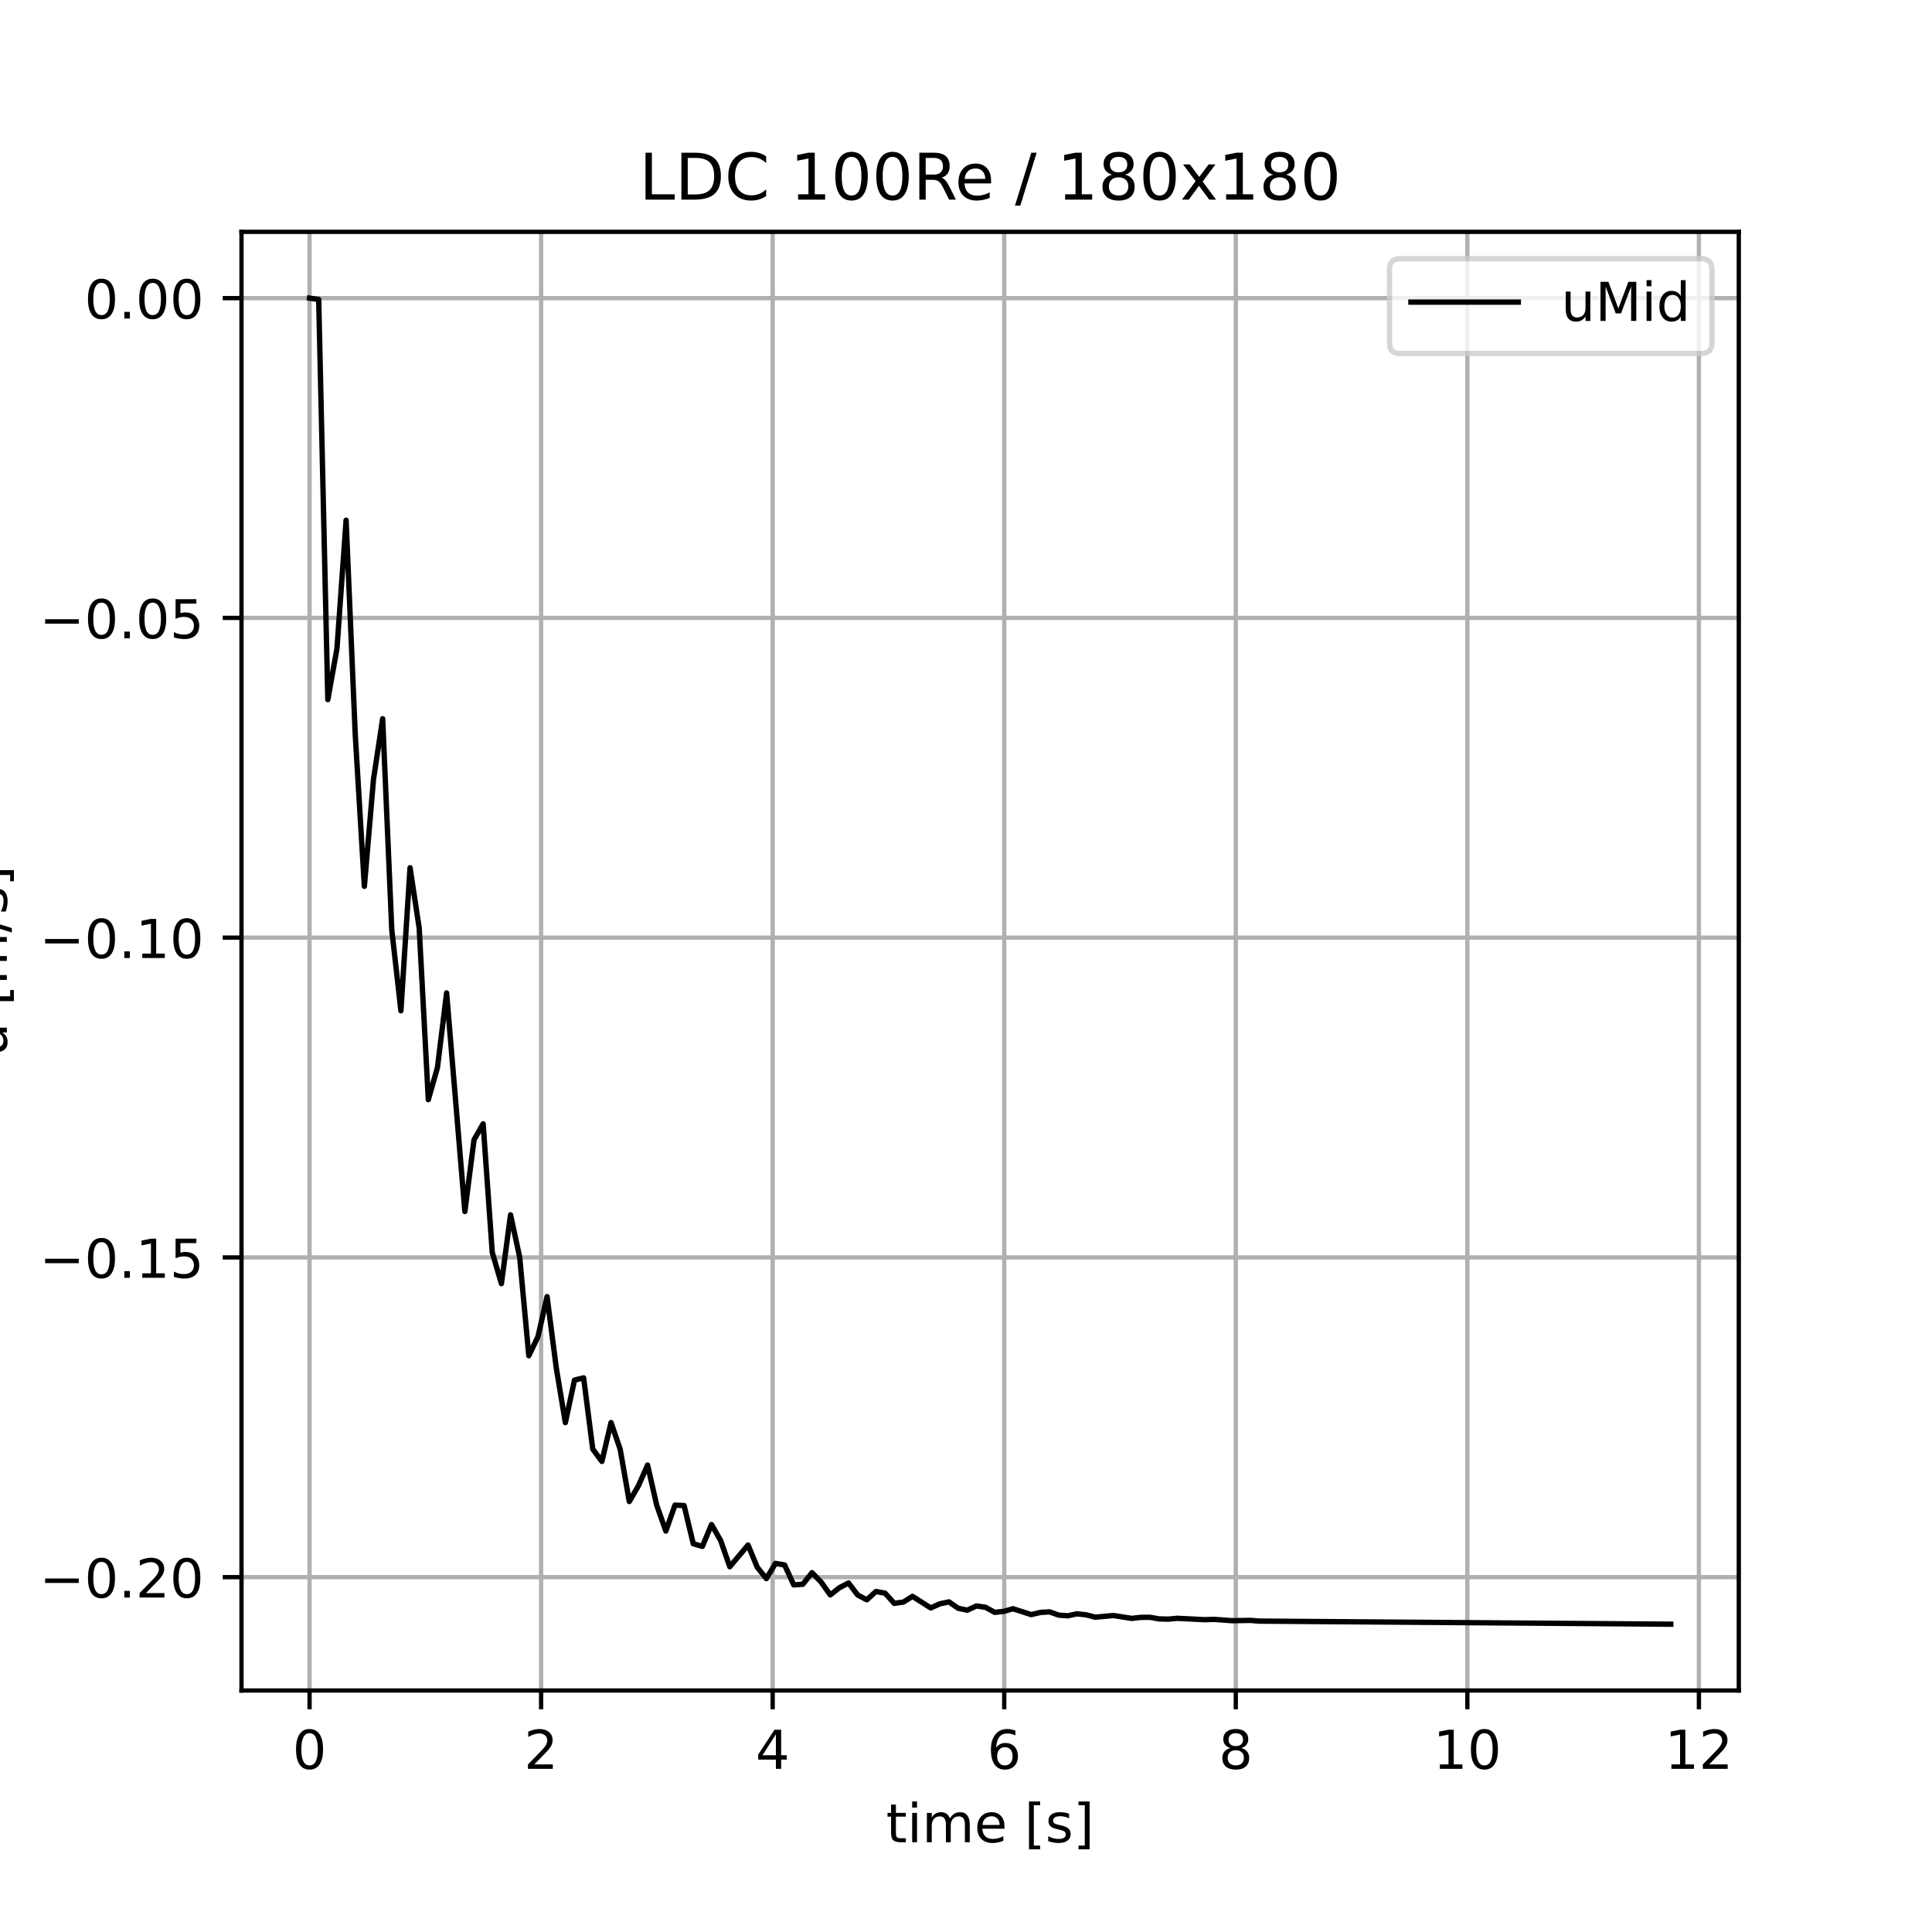
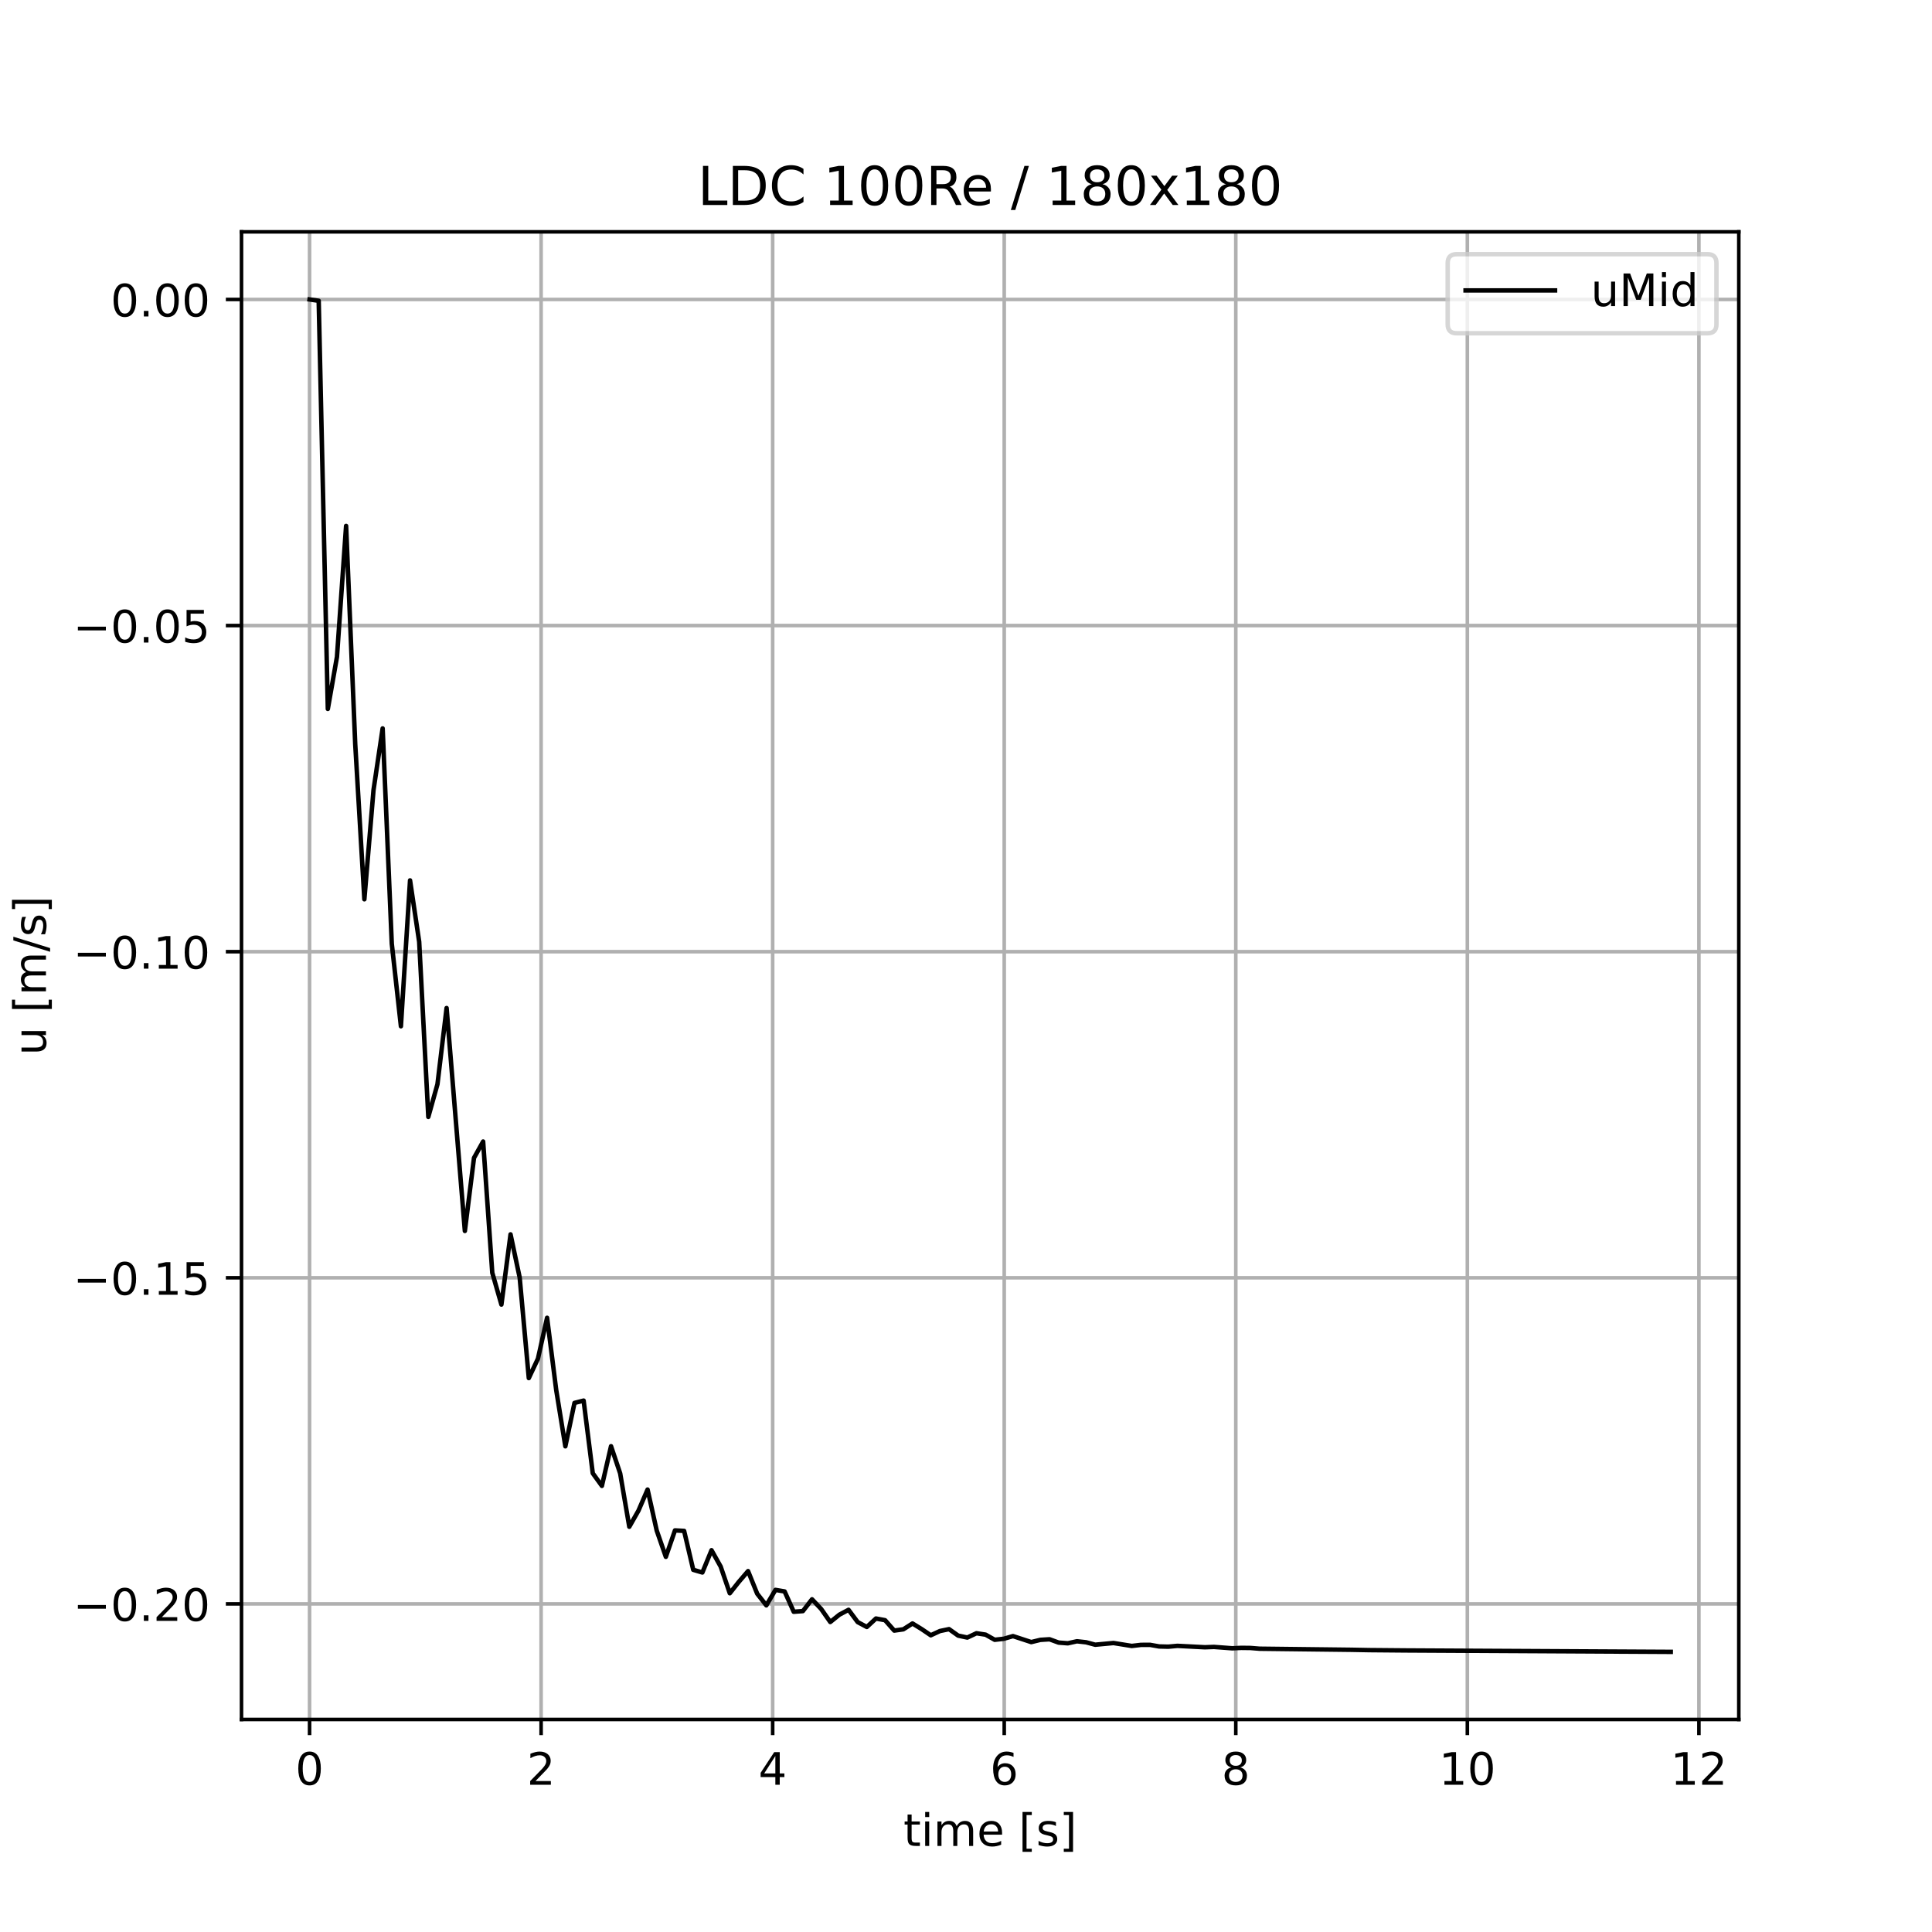
- <svg xmlns="http://www.w3.org/2000/svg" xmlns:xlink="http://www.w3.org/1999/xlink" width="360pt" height="360pt" viewBox="0 0 360 360" version="1.1">
+ <svg xmlns="http://www.w3.org/2000/svg" xmlns:xlink="http://www.w3.org/1999/xlink" width="432pt" height="432pt" viewBox="0 0 432 432" version="1.1">
  <defs>
    <style type="text/css">*{stroke-linejoin: round; stroke-linecap: butt}</style>
  </defs>
  <g id="figure_1">
    <g id="patch_1">
-       <path d="M 0 360  L 360 360  L 360 0  L 0 0  z " style="fill: #ffffff" />
+       <path d="M 0 432  L 432 432  L 432 0  L 0 0  z " style="fill: #ffffff" />
    </g>
    <g id="axes_1">
      <g id="patch_2">
-         <path d="M 45 315  L 324 315  L 324 43.2  L 45 43.2  z " style="fill: #ffffff" />
+         <path d="M 54 384.48  L 388.8 384.48  L 388.8 51.84  L 54 51.84  z " style="fill: #ffffff" />
      </g>
      <g id="matplotlib.axis_1">
        <g id="xtick_1">
          <g id="line2d_1">
-             <path d="M 57.682 315  L 57.682 43.2  " clip-path="url(#p3faa40abc9)" style="fill: none; stroke: #b0b0b0; stroke-width: 0.8; stroke-linecap: square" />
+             <path d="M 69.218 384.48  L 69.218 51.84  " clip-path="url(#pfce7d9da62)" style="fill: none; stroke: #b0b0b0; stroke-width: 0.8; stroke-linecap: square" />
          </g>
          <g id="line2d_2">
            <defs>
-               <path id="m70885059a0" d="M 0 0  L 0 3.5  " style="stroke: #000000; stroke-width: 0.8" />
-             </defs>
-             <g>
-               <use xlink:href="#m70885059a0" x="57.682" y="315" style="stroke: #000000; stroke-width: 0.8" />
+               <path id="ma6a62ebb03" d="M 0 0  L 0 3.5  " style="stroke: #000000; stroke-width: 0.8" />
+             </defs>
+             <g>
+               <use xlink:href="#ma6a62ebb03" x="69.218" y="384.48" style="stroke: #000000; stroke-width: 0.8" />
            </g>
          </g>
          <g id="text_1">
-             <g transform="translate(54.50057 329.5984) scale(0.1 -0.1)">
+             <g transform="translate(66.03693 399.0784) scale(0.1 -0.1)">
              <defs>
                <path id="DejaVuSans-30" d="M 2034 4250  Q 1547 4250 1301 3770  Q 1056 3291 1056 2328  Q 1056 1369 1301 889  Q 1547 409 2034 409  Q 2525 409 2770 889  Q 3016 1369 3016 2328  Q 3016 3291 2770 3770  Q 2525 4250 2034 4250  z M 2034 4750  Q 2819 4750 3233 4129  Q 3647 3509 3647 2328  Q 3647 1150 3233 529  Q 2819 -91 2034 -91  Q 1250 -91 836 529  Q 422 1150 422 2328  Q 422 3509 836 4129  Q 1250 4750 2034 4750  z " transform="scale(0.015625)" />
              </defs>
              <use xlink:href="#DejaVuSans-30" />
            </g>
          </g>
        </g>
        <g id="xtick_2">
          <g id="line2d_3">
-             <path d="M 100.829 315  L 100.829 43.2  " clip-path="url(#p3faa40abc9)" style="fill: none; stroke: #b0b0b0; stroke-width: 0.8; stroke-linecap: square" />
+             <path d="M 120.995 384.48  L 120.995 51.84  " clip-path="url(#pfce7d9da62)" style="fill: none; stroke: #b0b0b0; stroke-width: 0.8; stroke-linecap: square" />
          </g>
          <g id="line2d_4">
            <g>
-               <use xlink:href="#m70885059a0" x="100.829" y="315" style="stroke: #000000; stroke-width: 0.8" />
+               <use xlink:href="#ma6a62ebb03" x="120.995" y="384.48" style="stroke: #000000; stroke-width: 0.8" />
            </g>
          </g>
          <g id="text_2">
-             <g transform="translate(97.64803 329.5984) scale(0.1 -0.1)">
+             <g transform="translate(117.8139 399.0784) scale(0.1 -0.1)">
              <defs>
                <path id="DejaVuSans-32" d="M 1228 531  L 3431 531  L 3431 0  L 469 0  L 469 531  Q 828 903 1448 1529  Q 2069 2156 2228 2338  Q 2531 2678 2651 2914  Q 2772 3150 2772 3378  Q 2772 3750 2511 3984  Q 2250 4219 1831 4219  Q 1534 4219 1204 4116  Q 875 4013 500 3803  L 500 4441  Q 881 4594 1212 4672  Q 1544 4750 1819 4750  Q 2544 4750 2975 4387  Q 3406 4025 3406 3419  Q 3406 3131 3298 2873  Q 3191 2616 2906 2266  Q 2828 2175 2409 1742  Q 1991 1309 1228 531  z " transform="scale(0.015625)" />
              </defs>
              <use xlink:href="#DejaVuSans-32" />
            </g>
          </g>
        </g>
        <g id="xtick_3">
          <g id="line2d_5">
-             <path d="M 143.977 315  L 143.977 43.2  " clip-path="url(#p3faa40abc9)" style="fill: none; stroke: #b0b0b0; stroke-width: 0.8; stroke-linecap: square" />
+             <path d="M 172.772 384.48  L 172.772 51.84  " clip-path="url(#pfce7d9da62)" style="fill: none; stroke: #b0b0b0; stroke-width: 0.8; stroke-linecap: square" />
          </g>
          <g id="line2d_6">
            <g>
-               <use xlink:href="#m70885059a0" x="143.977" y="315" style="stroke: #000000; stroke-width: 0.8" />
+               <use xlink:href="#ma6a62ebb03" x="172.772" y="384.48" style="stroke: #000000; stroke-width: 0.8" />
            </g>
          </g>
          <g id="text_3">
-             <g transform="translate(140.7955 329.5984) scale(0.1 -0.1)">
+             <g transform="translate(169.5908 399.0784) scale(0.1 -0.1)">
              <defs>
                <path id="DejaVuSans-34" d="M 2419 4116  L 825 1625  L 2419 1625  L 2419 4116  z M 2253 4666  L 3047 4666  L 3047 1625  L 3713 1625  L 3713 1100  L 3047 1100  L 3047 0  L 2419 0  L 2419 1100  L 313 1100  L 313 1709  L 2253 4666  z " transform="scale(0.015625)" />
              </defs>
              <use xlink:href="#DejaVuSans-34" />
            </g>
          </g>
        </g>
        <g id="xtick_4">
          <g id="line2d_7">
-             <path d="M 187.124 315  L 187.124 43.2  " clip-path="url(#p3faa40abc9)" style="fill: none; stroke: #b0b0b0; stroke-width: 0.8; stroke-linecap: square" />
+             <path d="M 224.549 384.48  L 224.549 51.84  " clip-path="url(#pfce7d9da62)" style="fill: none; stroke: #b0b0b0; stroke-width: 0.8; stroke-linecap: square" />
          </g>
          <g id="line2d_8">
            <g>
-               <use xlink:href="#m70885059a0" x="187.124" y="315" style="stroke: #000000; stroke-width: 0.8" />
+               <use xlink:href="#ma6a62ebb03" x="224.549" y="384.48" style="stroke: #000000; stroke-width: 0.8" />
            </g>
          </g>
          <g id="text_4">
-             <g transform="translate(183.9429 329.5984) scale(0.1 -0.1)">
+             <g transform="translate(221.3678 399.0784) scale(0.1 -0.1)">
              <defs>
                <path id="DejaVuSans-36" d="M 2113 2584  Q 1688 2584 1439 2293  Q 1191 2003 1191 1497  Q 1191 994 1439 701  Q 1688 409 2113 409  Q 2538 409 2786 701  Q 3034 994 3034 1497  Q 3034 2003 2786 2293  Q 2538 2584 2113 2584  z M 3366 4563  L 3366 3988  Q 3128 4100 2886 4159  Q 2644 4219 2406 4219  Q 1781 4219 1451 3797  Q 1122 3375 1075 2522  Q 1259 2794 1537 2939  Q 1816 3084 2150 3084  Q 2853 3084 3261 2657  Q 3669 2231 3669 1497  Q 3669 778 3244 343  Q 2819 -91 2113 -91  Q 1303 -91 875 529  Q 447 1150 447 2328  Q 447 3434 972 4092  Q 1497 4750 2381 4750  Q 2619 4750 2861 4703  Q 3103 4656 3366 4563  z " transform="scale(0.015625)" />
              </defs>
              <use xlink:href="#DejaVuSans-36" />
            </g>
          </g>
        </g>
        <g id="xtick_5">
          <g id="line2d_9">
-             <path d="M 230.272 315  L 230.272 43.2  " clip-path="url(#p3faa40abc9)" style="fill: none; stroke: #b0b0b0; stroke-width: 0.8; stroke-linecap: square" />
+             <path d="M 276.326 384.48  L 276.326 51.84  " clip-path="url(#pfce7d9da62)" style="fill: none; stroke: #b0b0b0; stroke-width: 0.8; stroke-linecap: square" />
          </g>
          <g id="line2d_10">
            <g>
-               <use xlink:href="#m70885059a0" x="230.272" y="315" style="stroke: #000000; stroke-width: 0.8" />
+               <use xlink:href="#ma6a62ebb03" x="276.326" y="384.48" style="stroke: #000000; stroke-width: 0.8" />
            </g>
          </g>
          <g id="text_5">
-             <g transform="translate(227.0904 329.5984) scale(0.1 -0.1)">
+             <g transform="translate(273.1447 399.0784) scale(0.1 -0.1)">
              <defs>
                <path id="DejaVuSans-38" d="M 2034 2216  Q 1584 2216 1326 1975  Q 1069 1734 1069 1313  Q 1069 891 1326 650  Q 1584 409 2034 409  Q 2484 409 2743 651  Q 3003 894 3003 1313  Q 3003 1734 2745 1975  Q 2488 2216 2034 2216  z M 1403 2484  Q 997 2584 770 2862  Q 544 3141 544 3541  Q 544 4100 942 4425  Q 1341 4750 2034 4750  Q 2731 4750 3128 4425  Q 3525 4100 3525 3541  Q 3525 3141 3298 2862  Q 3072 2584 2669 2484  Q 3125 2378 3379 2068  Q 3634 1759 3634 1313  Q 3634 634 3220 271  Q 2806 -91 2034 -91  Q 1263 -91 848 271  Q 434 634 434 1313  Q 434 1759 690 2068  Q 947 2378 1403 2484  z M 1172 3481  Q 1172 3119 1398 2916  Q 1625 2713 2034 2713  Q 2441 2713 2670 2916  Q 2900 3119 2900 3481  Q 2900 3844 2670 4047  Q 2441 4250 2034 4250  Q 1625 4250 1398 4047  Q 1172 3844 1172 3481  z " transform="scale(0.015625)" />
              </defs>
              <use xlink:href="#DejaVuSans-38" />
            </g>
          </g>
        </g>
        <g id="xtick_6">
          <g id="line2d_11">
-             <path d="M 273.419 315  L 273.419 43.2  " clip-path="url(#p3faa40abc9)" style="fill: none; stroke: #b0b0b0; stroke-width: 0.8; stroke-linecap: square" />
+             <path d="M 328.103 384.48  L 328.103 51.84  " clip-path="url(#pfce7d9da62)" style="fill: none; stroke: #b0b0b0; stroke-width: 0.8; stroke-linecap: square" />
          </g>
          <g id="line2d_12">
            <g>
-               <use xlink:href="#m70885059a0" x="273.419" y="315" style="stroke: #000000; stroke-width: 0.8" />
+               <use xlink:href="#ma6a62ebb03" x="328.103" y="384.48" style="stroke: #000000; stroke-width: 0.8" />
            </g>
          </g>
          <g id="text_6">
-             <g transform="translate(267.0566 329.5984) scale(0.1 -0.1)">
+             <g transform="translate(321.7404 399.0784) scale(0.1 -0.1)">
              <defs>
                <path id="DejaVuSans-31" d="M 794 531  L 1825 531  L 1825 4091  L 703 3866  L 703 4441  L 1819 4666  L 2450 4666  L 2450 531  L 3481 531  L 3481 0  L 794 0  L 794 531  z " transform="scale(0.015625)" />
              </defs>
              <use xlink:href="#DejaVuSans-31" />
              <use xlink:href="#DejaVuSans-30" x="63.623" />
            </g>
          </g>
        </g>
        <g id="xtick_7">
          <g id="line2d_13">
-             <path d="M 316.567 315  L 316.567 43.2  " clip-path="url(#p3faa40abc9)" style="fill: none; stroke: #b0b0b0; stroke-width: 0.8; stroke-linecap: square" />
+             <path d="M 379.88 384.48  L 379.88 51.84  " clip-path="url(#pfce7d9da62)" style="fill: none; stroke: #b0b0b0; stroke-width: 0.8; stroke-linecap: square" />
          </g>
          <g id="line2d_14">
            <g>
-               <use xlink:href="#m70885059a0" x="316.567" y="315" style="stroke: #000000; stroke-width: 0.8" />
+               <use xlink:href="#ma6a62ebb03" x="379.88" y="384.48" style="stroke: #000000; stroke-width: 0.8" />
            </g>
          </g>
          <g id="text_7">
-             <g transform="translate(310.2041 329.5984) scale(0.1 -0.1)">
+             <g transform="translate(373.5174 399.0784) scale(0.1 -0.1)">
              <use xlink:href="#DejaVuSans-31" />
              <use xlink:href="#DejaVuSans-32" x="63.623" />
            </g>
          </g>
        </g>
        <g id="text_8">
-           <g transform="translate(165.1086 343.2766) scale(0.1 -0.1)">
+           <g transform="translate(202.0086 412.7566) scale(0.1 -0.1)">
            <defs>
              <path id="DejaVuSans-74" d="M 1172 4494  L 1172 3500  L 2356 3500  L 2356 3053  L 1172 3053  L 1172 1153  Q 1172 725 1289 603  Q 1406 481 1766 481  L 2356 481  L 2356 0  L 1766 0  Q 1100 0 847 248  Q 594 497 594 1153  L 594 3053  L 172 3053  L 172 3500  L 594 3500  L 594 4494  L 1172 4494  z " transform="scale(0.015625)" />
              <path id="DejaVuSans-69" d="M 603 3500  L 1178 3500  L 1178 0  L 603 0  L 603 3500  z M 603 4863  L 1178 4863  L 1178 4134  L 603 4134  L 603 4863  z " transform="scale(0.015625)" />
              <path id="DejaVuSans-6d" d="M 3328 2828  Q 3544 3216 3844 3400  Q 4144 3584 4550 3584  Q 5097 3584 5394 3201  Q 5691 2819 5691 2113  L 5691 0  L 5113 0  L 5113 2094  Q 5113 2597 4934 2840  Q 4756 3084 4391 3084  Q 3944 3084 3684 2787  Q 3425 2491 3425 1978  L 3425 0  L 2847 0  L 2847 2094  Q 2847 2600 2669 2842  Q 2491 3084 2119 3084  Q 1678 3084 1418 2786  Q 1159 2488 1159 1978  L 1159 0  L 581 0  L 581 3500  L 1159 3500  L 1159 2956  Q 1356 3278 1631 3431  Q 1906 3584 2284 3584  Q 2666 3584 2933 3390  Q 3200 3197 3328 2828  z " transform="scale(0.015625)" />
              <path id="DejaVuSans-65" d="M 3597 1894  L 3597 1613  L 953 1613  Q 991 1019 1311 708  Q 1631 397 2203 397  Q 2534 397 2845 478  Q 3156 559 3463 722  L 3463 178  Q 3153 47 2828 -22  Q 2503 -91 2169 -91  Q 1331 -91 842 396  Q 353 884 353 1716  Q 353 2575 817 3079  Q 1281 3584 2069 3584  Q 2775 3584 3186 3129  Q 3597 2675 3597 1894  z M 3022 2063  Q 3016 2534 2758 2815  Q 2500 3097 2075 3097  Q 1594 3097 1305 2825  Q 1016 2553 972 2059  L 3022 2063  z " transform="scale(0.015625)" />
              <path id="DejaVuSans-20" transform="scale(0.015625)" />
              <path id="DejaVuSans-5b" d="M 550 4863  L 1875 4863  L 1875 4416  L 1125 4416  L 1125 -397  L 1875 -397  L 1875 -844  L 550 -844  L 550 4863  z " transform="scale(0.015625)" />
              <path id="DejaVuSans-73" d="M 2834 3397  L 2834 2853  Q 2591 2978 2328 3040  Q 2066 3103 1784 3103  Q 1356 3103 1142 2972  Q 928 2841 928 2578  Q 928 2378 1081 2264  Q 1234 2150 1697 2047  L 1894 2003  Q 2506 1872 2764 1633  Q 3022 1394 3022 966  Q 3022 478 2636 193  Q 2250 -91 1575 -91  Q 1294 -91 989 -36  Q 684 19 347 128  L 347 722  Q 666 556 975 473  Q 1284 391 1588 391  Q 1994 391 2212 530  Q 2431 669 2431 922  Q 2431 1156 2273 1281  Q 2116 1406 1581 1522  L 1381 1569  Q 847 1681 609 1914  Q 372 2147 372 2553  Q 372 3047 722 3315  Q 1072 3584 1716 3584  Q 2034 3584 2315 3537  Q 2597 3491 2834 3397  z " transform="scale(0.015625)" />
              <path id="DejaVuSans-5d" d="M 1947 4863  L 1947 -844  L 622 -844  L 622 -397  L 1369 -397  L 1369 4416  L 622 4416  L 622 4863  L 1947 4863  z " transform="scale(0.015625)" />
            </defs>
            <use xlink:href="#DejaVuSans-74" />
            <use xlink:href="#DejaVuSans-69" x="39.209" />
            <use xlink:href="#DejaVuSans-6d" x="66.992" />
            <use xlink:href="#DejaVuSans-65" x="164.404" />
            <use xlink:href="#DejaVuSans-20" x="225.928" />
            <use xlink:href="#DejaVuSans-5b" x="257.715" />
            <use xlink:href="#DejaVuSans-73" x="296.729" />
            <use xlink:href="#DejaVuSans-5d" x="348.828" />
          </g>
        </g>
      </g>
      <g id="matplotlib.axis_2">
        <g id="ytick_1">
          <g id="line2d_15">
-             <path d="M 45 293.88  L 324 293.88  " clip-path="url(#p3faa40abc9)" style="fill: none; stroke: #b0b0b0; stroke-width: 0.8; stroke-linecap: square" />
+             <path d="M 54 358.633  L 388.8 358.633  " clip-path="url(#pfce7d9da62)" style="fill: none; stroke: #b0b0b0; stroke-width: 0.8; stroke-linecap: square" />
          </g>
          <g id="line2d_16">
            <defs>
-               <path id="mea98638c9b" d="M 0 0  L -3.5 0  " style="stroke: #000000; stroke-width: 0.8" />
-             </defs>
-             <g>
-               <use xlink:href="#mea98638c9b" x="45" y="293.88" style="stroke: #000000; stroke-width: 0.8" />
+               <path id="m5d7107818a" d="M 0 0  L -3.5 0  " style="stroke: #000000; stroke-width: 0.8" />
+             </defs>
+             <g>
+               <use xlink:href="#m5d7107818a" x="54" y="358.633" style="stroke: #000000; stroke-width: 0.8" />
            </g>
          </g>
          <g id="text_9">
-             <g transform="translate(7.354687 297.6794) scale(0.1 -0.1)">
+             <g transform="translate(16.35469 362.4319) scale(0.1 -0.1)">
              <defs>
                <path id="DejaVuSans-2212" d="M 678 2272  L 4684 2272  L 4684 1741  L 678 1741  L 678 2272  z " transform="scale(0.015625)" />
                <path id="DejaVuSans-2e" d="M 684 794  L 1344 794  L 1344 0  L 684 0  L 684 794  z " transform="scale(0.015625)" />
              </defs>
              <use xlink:href="#DejaVuSans-2212" />
              <use xlink:href="#DejaVuSans-30" x="83.789" />
              <use xlink:href="#DejaVuSans-2e" x="147.412" />
              <use xlink:href="#DejaVuSans-32" x="179.199" />
              <use xlink:href="#DejaVuSans-30" x="242.822" />
            </g>
          </g>
        </g>
        <g id="ytick_2">
          <g id="line2d_17">
-             <path d="M 45 234.299  L 324 234.299  " clip-path="url(#p3faa40abc9)" style="fill: none; stroke: #b0b0b0; stroke-width: 0.8; stroke-linecap: square" />
+             <path d="M 54 285.715  L 388.8 285.715  " clip-path="url(#pfce7d9da62)" style="fill: none; stroke: #b0b0b0; stroke-width: 0.8; stroke-linecap: square" />
          </g>
          <g id="line2d_18">
            <g>
-               <use xlink:href="#mea98638c9b" x="45" y="234.299" style="stroke: #000000; stroke-width: 0.8" />
+               <use xlink:href="#m5d7107818a" x="54" y="285.715" style="stroke: #000000; stroke-width: 0.8" />
            </g>
          </g>
          <g id="text_10">
-             <g transform="translate(7.354687 238.098) scale(0.1 -0.1)">
+             <g transform="translate(16.35469 289.5137) scale(0.1 -0.1)">
              <defs>
                <path id="DejaVuSans-35" d="M 691 4666  L 3169 4666  L 3169 4134  L 1269 4134  L 1269 2991  Q 1406 3038 1543 3061  Q 1681 3084 1819 3084  Q 2600 3084 3056 2656  Q 3513 2228 3513 1497  Q 3513 744 3044 326  Q 2575 -91 1722 -91  Q 1428 -91 1123 -41  Q 819 9 494 109  L 494 744  Q 775 591 1075 516  Q 1375 441 1709 441  Q 2250 441 2565 725  Q 2881 1009 2881 1497  Q 2881 1984 2565 2268  Q 2250 2553 1709 2553  Q 1456 2553 1204 2497  Q 953 2441 691 2322  L 691 4666  z " transform="scale(0.015625)" />
              </defs>
              <use xlink:href="#DejaVuSans-2212" />
              <use xlink:href="#DejaVuSans-30" x="83.789" />
              <use xlink:href="#DejaVuSans-2e" x="147.412" />
              <use xlink:href="#DejaVuSans-31" x="179.199" />
              <use xlink:href="#DejaVuSans-35" x="242.822" />
            </g>
          </g>
        </g>
        <g id="ytick_3">
          <g id="line2d_19">
-             <path d="M 45 174.717  L 324 174.717  " clip-path="url(#p3faa40abc9)" style="fill: none; stroke: #b0b0b0; stroke-width: 0.8; stroke-linecap: square" />
+             <path d="M 54 212.796  L 388.8 212.796  " clip-path="url(#pfce7d9da62)" style="fill: none; stroke: #b0b0b0; stroke-width: 0.8; stroke-linecap: square" />
          </g>
          <g id="line2d_20">
            <g>
-               <use xlink:href="#mea98638c9b" x="45" y="174.717" style="stroke: #000000; stroke-width: 0.8" />
+               <use xlink:href="#m5d7107818a" x="54" y="212.796" style="stroke: #000000; stroke-width: 0.8" />
            </g>
          </g>
          <g id="text_11">
-             <g transform="translate(7.354687 178.5166) scale(0.1 -0.1)">
+             <g transform="translate(16.35469 216.5956) scale(0.1 -0.1)">
              <use xlink:href="#DejaVuSans-2212" />
              <use xlink:href="#DejaVuSans-30" x="83.789" />
              <use xlink:href="#DejaVuSans-2e" x="147.412" />
              <use xlink:href="#DejaVuSans-31" x="179.199" />
              <use xlink:href="#DejaVuSans-30" x="242.822" />
            </g>
          </g>
        </g>
        <g id="ytick_4">
          <g id="line2d_21">
-             <path d="M 45 115.136  L 324 115.136  " clip-path="url(#p3faa40abc9)" style="fill: none; stroke: #b0b0b0; stroke-width: 0.8; stroke-linecap: square" />
+             <path d="M 54 139.878  L 388.8 139.878  " clip-path="url(#pfce7d9da62)" style="fill: none; stroke: #b0b0b0; stroke-width: 0.8; stroke-linecap: square" />
          </g>
          <g id="line2d_22">
            <g>
-               <use xlink:href="#mea98638c9b" x="45" y="115.136" style="stroke: #000000; stroke-width: 0.8" />
+               <use xlink:href="#m5d7107818a" x="54" y="139.878" style="stroke: #000000; stroke-width: 0.8" />
            </g>
          </g>
          <g id="text_12">
-             <g transform="translate(7.354687 118.9352) scale(0.1 -0.1)">
+             <g transform="translate(16.35469 143.6774) scale(0.1 -0.1)">
              <use xlink:href="#DejaVuSans-2212" />
              <use xlink:href="#DejaVuSans-30" x="83.789" />
              <use xlink:href="#DejaVuSans-2e" x="147.412" />
              <use xlink:href="#DejaVuSans-30" x="179.199" />
              <use xlink:href="#DejaVuSans-35" x="242.822" />
            </g>
          </g>
        </g>
        <g id="ytick_5">
          <g id="line2d_23">
-             <path d="M 45 55.555  L 324 55.555  " clip-path="url(#p3faa40abc9)" style="fill: none; stroke: #b0b0b0; stroke-width: 0.8; stroke-linecap: square" />
+             <path d="M 54 66.96  L 388.8 66.96  " clip-path="url(#pfce7d9da62)" style="fill: none; stroke: #b0b0b0; stroke-width: 0.8; stroke-linecap: square" />
          </g>
          <g id="line2d_24">
            <g>
-               <use xlink:href="#mea98638c9b" x="45" y="55.555" style="stroke: #000000; stroke-width: 0.8" />
+               <use xlink:href="#m5d7107818a" x="54" y="66.96" style="stroke: #000000; stroke-width: 0.8" />
            </g>
          </g>
          <g id="text_13">
-             <g transform="translate(15.73438 59.35376) scale(0.1 -0.1)">
+             <g transform="translate(24.73438 70.75922) scale(0.1 -0.1)">
              <use xlink:href="#DejaVuSans-30" />
              <use xlink:href="#DejaVuSans-2e" x="63.623" />
              <use xlink:href="#DejaVuSans-30" x="95.41" />
              <use xlink:href="#DejaVuSans-30" x="159.033" />
            </g>
          </g>
        </g>
        <g id="text_14">
-           <g transform="translate(1.275 196.9187) rotate(-90) scale(0.1 -0.1)">
+           <g transform="translate(10.275 235.9787) rotate(-90) scale(0.1 -0.1)">
            <defs>
              <path id="DejaVuSans-75" d="M 544 1381  L 544 3500  L 1119 3500  L 1119 1403  Q 1119 906 1312 657  Q 1506 409 1894 409  Q 2359 409 2629 706  Q 2900 1003 2900 1516  L 2900 3500  L 3475 3500  L 3475 0  L 2900 0  L 2900 538  Q 2691 219 2414 64  Q 2138 -91 1772 -91  Q 1169 -91 856 284  Q 544 659 544 1381  z M 1991 3584  L 1991 3584  z " transform="scale(0.015625)" />
              <path id="DejaVuSans-2f" d="M 1625 4666  L 2156 4666  L 531 -594  L 0 -594  L 1625 4666  z " transform="scale(0.015625)" />
            </defs>
            <use xlink:href="#DejaVuSans-75" />
            <use xlink:href="#DejaVuSans-20" x="63.379" />
            <use xlink:href="#DejaVuSans-5b" x="95.166" />
            <use xlink:href="#DejaVuSans-6d" x="134.18" />
            <use xlink:href="#DejaVuSans-2f" x="231.592" />
            <use xlink:href="#DejaVuSans-73" x="265.283" />
            <use xlink:href="#DejaVuSans-5d" x="317.383" />
          </g>
        </g>
      </g>
      <g id="line2d_25">
-         <path d="M 57.682 55.555  L 59.384 55.797  L 61.086 130.363  L 62.789 120.853  L 64.491 96.929  L 66.193 136.841  L 67.895 165.147  L 69.598 145.195  L 71.3 133.927  L 73.002 173.252  L 74.704 188.346  L 76.407 161.693  L 78.109 172.91  L 79.811 204.903  L 81.513 198.933  L 83.216 185.015  L 86.62 225.743  L 88.322 212.398  L 90.025 209.405  L 91.727 233.375  L 93.429 239.194  L 95.131 226.366  L 96.834 234.255  L 98.536 252.625  L 100.238 249.077  L 101.941 241.611  L 103.643 254.809  L 105.345 265.091  L 107.047 257.163  L 108.75 256.739  L 110.452 270.014  L 112.154 272.319  L 113.856 265.073  L 115.559 270.04  L 117.261 279.788  L 118.963 276.852  L 120.665 272.99  L 122.368 280.475  L 124.07 285.285  L 125.772 280.454  L 127.474 280.545  L 129.177 287.655  L 130.879 288.145  L 132.581 284.074  L 134.283 287.058  L 135.986 291.94  L 139.39 287.891  L 141.092 292.021  L 142.795 294.149  L 144.497 291.323  L 146.199 291.607  L 147.901 295.319  L 149.604 295.197  L 151.306 293.041  L 153.008 294.805  L 154.71 297.191  L 156.413 295.85  L 158.115 294.964  L 159.817 297.207  L 161.52 298.098  L 163.222 296.555  L 164.924 296.864  L 166.626 298.759  L 168.329 298.525  L 170.031 297.459  L 173.435 299.616  L 175.138 298.842  L 176.84 298.493  L 178.542 299.68  L 180.244 300.03  L 181.947 299.245  L 183.649 299.5  L 185.351 300.44  L 187.053 300.251  L 188.756 299.767  L 192.16 300.86  L 193.862 300.452  L 195.565 300.347  L 197.267 300.954  L 198.969 301.08  L 200.671 300.712  L 202.374 300.894  L 204.076 301.341  L 207.48 301.03  L 210.885 301.565  L 212.587 301.371  L 214.29 301.363  L 215.992 301.658  L 217.694 301.7  L 219.396 301.547  L 224.503 301.806  L 226.205 301.744  L 229.61 301.993  L 233.014 301.936  L 234.717 302.07  L 311.318 302.645  L 311.318 302.645  " clip-path="url(#p3faa40abc9)" style="fill: none; stroke: #000000; stroke-linecap: square" />
+         <path d="M 69.218 66.96  L 71.261 67.256  L 73.304 158.514  L 75.346 146.875  L 77.389 117.595  L 79.432 166.441  L 81.474 201.084  L 83.517 176.665  L 85.56 162.875  L 87.603 211.003  L 89.645 229.475  L 91.688 196.856  L 93.731 210.584  L 95.773 249.739  L 97.816 242.432  L 99.859 225.399  L 103.944 275.244  L 105.987 258.911  L 108.03 255.249  L 110.072 284.584  L 112.115 291.705  L 114.158 276.006  L 116.2 285.66  L 118.243 308.143  L 120.286 303.801  L 122.329 294.663  L 124.371 310.816  L 126.414 323.4  L 128.457 313.697  L 130.499 313.177  L 132.542 329.425  L 134.585 332.245  L 136.628 323.377  L 138.67 329.456  L 140.713 341.386  L 142.756 337.793  L 144.798 333.067  L 146.841 342.227  L 148.884 348.113  L 150.927 342.201  L 152.969 342.312  L 155.012 351.014  L 157.055 351.613  L 159.097 346.631  L 161.14 350.283  L 163.183 356.259  L 165.226 353.679  L 167.268 351.304  L 169.311 356.358  L 171.354 358.961  L 173.396 355.504  L 175.439 355.85  L 177.482 360.394  L 179.524 360.244  L 181.567 357.606  L 183.61 359.764  L 185.653 362.685  L 187.695 361.043  L 189.738 359.959  L 191.781 362.704  L 193.823 363.794  L 195.866 361.906  L 197.909 362.284  L 199.952 364.604  L 201.994 364.317  L 204.037 363.013  L 206.08 364.267  L 208.122 365.653  L 210.165 364.705  L 212.208 364.278  L 214.251 365.73  L 216.293 366.159  L 218.336 365.198  L 220.379 365.511  L 222.421 366.661  L 224.464 366.429  L 226.507 365.837  L 230.592 367.175  L 232.635 366.676  L 234.678 366.547  L 236.72 367.289  L 238.763 367.445  L 240.806 366.994  L 242.848 367.217  L 244.891 367.764  L 248.977 367.383  L 253.062 368.038  L 255.105 367.8  L 257.147 367.79  L 259.19 368.152  L 261.233 368.203  L 263.276 368.016  L 269.404 368.332  L 271.446 368.256  L 275.532 368.562  L 277.574 368.466  L 279.617 368.491  L 281.66 368.656  L 302.087 368.895  L 306.172 368.971  L 314.343 369.042  L 373.582 369.36  L 373.582 369.36  " clip-path="url(#pfce7d9da62)" style="fill: none; stroke: #000000; stroke-linecap: square" />
      </g>
      <g id="patch_3">
-         <path d="M 45 315  L 45 43.2  " style="fill: none; stroke: #000000; stroke-width: 0.8; stroke-linejoin: miter; stroke-linecap: square" />
+         <path d="M 54 384.48  L 54 51.84  " style="fill: none; stroke: #000000; stroke-width: 0.8; stroke-linejoin: miter; stroke-linecap: square" />
      </g>
      <g id="patch_4">
-         <path d="M 324 315  L 324 43.2  " style="fill: none; stroke: #000000; stroke-width: 0.8; stroke-linejoin: miter; stroke-linecap: square" />
+         <path d="M 388.8 384.48  L 388.8 51.84  " style="fill: none; stroke: #000000; stroke-width: 0.8; stroke-linejoin: miter; stroke-linecap: square" />
      </g>
      <g id="patch_5">
-         <path d="M 45 315  L 324 315  " style="fill: none; stroke: #000000; stroke-width: 0.8; stroke-linejoin: miter; stroke-linecap: square" />
+         <path d="M 54 384.48  L 388.8 384.48  " style="fill: none; stroke: #000000; stroke-width: 0.8; stroke-linejoin: miter; stroke-linecap: square" />
      </g>
      <g id="patch_6">
-         <path d="M 45 43.2  L 324 43.2  " style="fill: none; stroke: #000000; stroke-width: 0.8; stroke-linejoin: miter; stroke-linecap: square" />
+         <path d="M 54 51.84  L 388.8 51.84  " style="fill: none; stroke: #000000; stroke-width: 0.8; stroke-linejoin: miter; stroke-linecap: square" />
      </g>
      <g id="text_15">
-         <g transform="translate(119.1056 37.2) scale(0.12 -0.12)">
+         <g transform="translate(156.0056 45.84) scale(0.12 -0.12)">
          <defs>
            <path id="DejaVuSans-4c" d="M 628 4666  L 1259 4666  L 1259 531  L 3531 531  L 3531 0  L 628 0  L 628 4666  z " transform="scale(0.015625)" />
            <path id="DejaVuSans-44" d="M 1259 4147  L 1259 519  L 2022 519  Q 2988 519 3436 956  Q 3884 1394 3884 2338  Q 3884 3275 3436 3711  Q 2988 4147 2022 4147  L 1259 4147  z M 628 4666  L 1925 4666  Q 3281 4666 3915 4102  Q 4550 3538 4550 2338  Q 4550 1131 3912 565  Q 3275 0 1925 0  L 628 0  L 628 4666  z " transform="scale(0.015625)" />
            <path id="DejaVuSans-43" d="M 4122 4306  L 4122 3641  Q 3803 3938 3442 4084  Q 3081 4231 2675 4231  Q 1875 4231 1450 3742  Q 1025 3253 1025 2328  Q 1025 1406 1450 917  Q 1875 428 2675 428  Q 3081 428 3442 575  Q 3803 722 4122 1019  L 4122 359  Q 3791 134 3420 21  Q 3050 -91 2638 -91  Q 1578 -91 968 557  Q 359 1206 359 2328  Q 359 3453 968 4101  Q 1578 4750 2638 4750  Q 3056 4750 3426 4639  Q 3797 4528 4122 4306  z " transform="scale(0.015625)" />
            <path id="DejaVuSans-52" d="M 2841 2188  Q 3044 2119 3236 1894  Q 3428 1669 3622 1275  L 4263 0  L 3584 0  L 2988 1197  Q 2756 1666 2539 1819  Q 2322 1972 1947 1972  L 1259 1972  L 1259 0  L 628 0  L 628 4666  L 2053 4666  Q 2853 4666 3247 4331  Q 3641 3997 3641 3322  Q 3641 2881 3436 2590  Q 3231 2300 2841 2188  z M 1259 4147  L 1259 2491  L 2053 2491  Q 2509 2491 2742 2702  Q 2975 2913 2975 3322  Q 2975 3731 2742 3939  Q 2509 4147 2053 4147  L 1259 4147  z " transform="scale(0.015625)" />
            <path id="DejaVuSans-78" d="M 3513 3500  L 2247 1797  L 3578 0  L 2900 0  L 1881 1375  L 863 0  L 184 0  L 1544 1831  L 300 3500  L 978 3500  L 1906 2253  L 2834 3500  L 3513 3500  z " transform="scale(0.015625)" />
          </defs>
          <use xlink:href="#DejaVuSans-4c" />
          <use xlink:href="#DejaVuSans-44" x="55.713" />
          <use xlink:href="#DejaVuSans-43" x="132.715" />
          <use xlink:href="#DejaVuSans-20" x="202.539" />
          <use xlink:href="#DejaVuSans-31" x="234.326" />
          <use xlink:href="#DejaVuSans-30" x="297.949" />
          <use xlink:href="#DejaVuSans-30" x="361.572" />
          <use xlink:href="#DejaVuSans-52" x="425.195" />
          <use xlink:href="#DejaVuSans-65" x="490.178" />
          <use xlink:href="#DejaVuSans-20" x="551.701" />
          <use xlink:href="#DejaVuSans-2f" x="583.488" />
          <use xlink:href="#DejaVuSans-20" x="617.18" />
          <use xlink:href="#DejaVuSans-31" x="648.967" />
          <use xlink:href="#DejaVuSans-38" x="712.59" />
          <use xlink:href="#DejaVuSans-30" x="776.213" />
          <use xlink:href="#DejaVuSans-78" x="839.836" />
          <use xlink:href="#DejaVuSans-31" x="899.016" />
          <use xlink:href="#DejaVuSans-38" x="962.639" />
          <use xlink:href="#DejaVuSans-30" x="1026.262" />
        </g>
      </g>
      <g id="legend_1">
        <g id="patch_7">
-           <path d="M 260.908 65.878  L 317 65.878  Q 319 65.878 319 63.878  L 319 50.2  Q 319 48.2 317 48.2  L 260.908 48.2  Q 258.908 48.2 258.908 50.2  L 258.908 63.878  Q 258.908 65.878 260.908 65.878  z " style="fill: #ffffff; opacity: 0.8; stroke: #cccccc; stroke-linejoin: miter" />
+           <path d="M 325.708 74.518  L 381.8 74.518  Q 383.8 74.518 383.8 72.518  L 383.8 58.84  Q 383.8 56.84 381.8 56.84  L 325.708 56.84  Q 323.708 56.84 323.708 58.84  L 323.708 72.518  Q 323.708 74.518 325.708 74.518  z " style="fill: #ffffff; opacity: 0.8; stroke: #cccccc; stroke-linejoin: miter" />
        </g>
        <g id="line2d_26">
-           <path d="M 262.908 56.298  L 272.908 56.298  L 282.908 56.298  " style="fill: none; stroke: #000000; stroke-linecap: square" />
+           <path d="M 327.708 64.938  L 337.708 64.938  L 347.708 64.938  " style="fill: none; stroke: #000000; stroke-linecap: square" />
        </g>
        <g id="text_16">
-           <g transform="translate(290.9078 59.79844) scale(0.1 -0.1)">
+           <g transform="translate(355.7078 68.43844) scale(0.1 -0.1)">
            <defs>
              <path id="DejaVuSans-4d" d="M 628 4666  L 1569 4666  L 2759 1491  L 3956 4666  L 4897 4666  L 4897 0  L 4281 0  L 4281 4097  L 3078 897  L 2444 897  L 1241 4097  L 1241 0  L 628 0  L 628 4666  z " transform="scale(0.015625)" />
              <path id="DejaVuSans-64" d="M 2906 2969  L 2906 4863  L 3481 4863  L 3481 0  L 2906 0  L 2906 525  Q 2725 213 2448 61  Q 2172 -91 1784 -91  Q 1150 -91 751 415  Q 353 922 353 1747  Q 353 2572 751 3078  Q 1150 3584 1784 3584  Q 2172 3584 2448 3432  Q 2725 3281 2906 2969  z M 947 1747  Q 947 1113 1208 752  Q 1469 391 1925 391  Q 2381 391 2643 752  Q 2906 1113 2906 1747  Q 2906 2381 2643 2742  Q 2381 3103 1925 3103  Q 1469 3103 1208 2742  Q 947 2381 947 1747  z " transform="scale(0.015625)" />
            </defs>
            <use xlink:href="#DejaVuSans-75" />
            <use xlink:href="#DejaVuSans-4d" x="63.379" />
            <use xlink:href="#DejaVuSans-69" x="149.658" />
            <use xlink:href="#DejaVuSans-64" x="177.441" />
          </g>
        </g>
      </g>
    </g>
  </g>
  <defs>
-     <clipPath id="p3faa40abc9">
-       <rect x="45" y="43.2" width="279" height="271.8" />
+     <clipPath id="pfce7d9da62">
+       <rect x="54" y="51.84" width="334.8" height="332.64" />
    </clipPath>
  </defs>
</svg>
